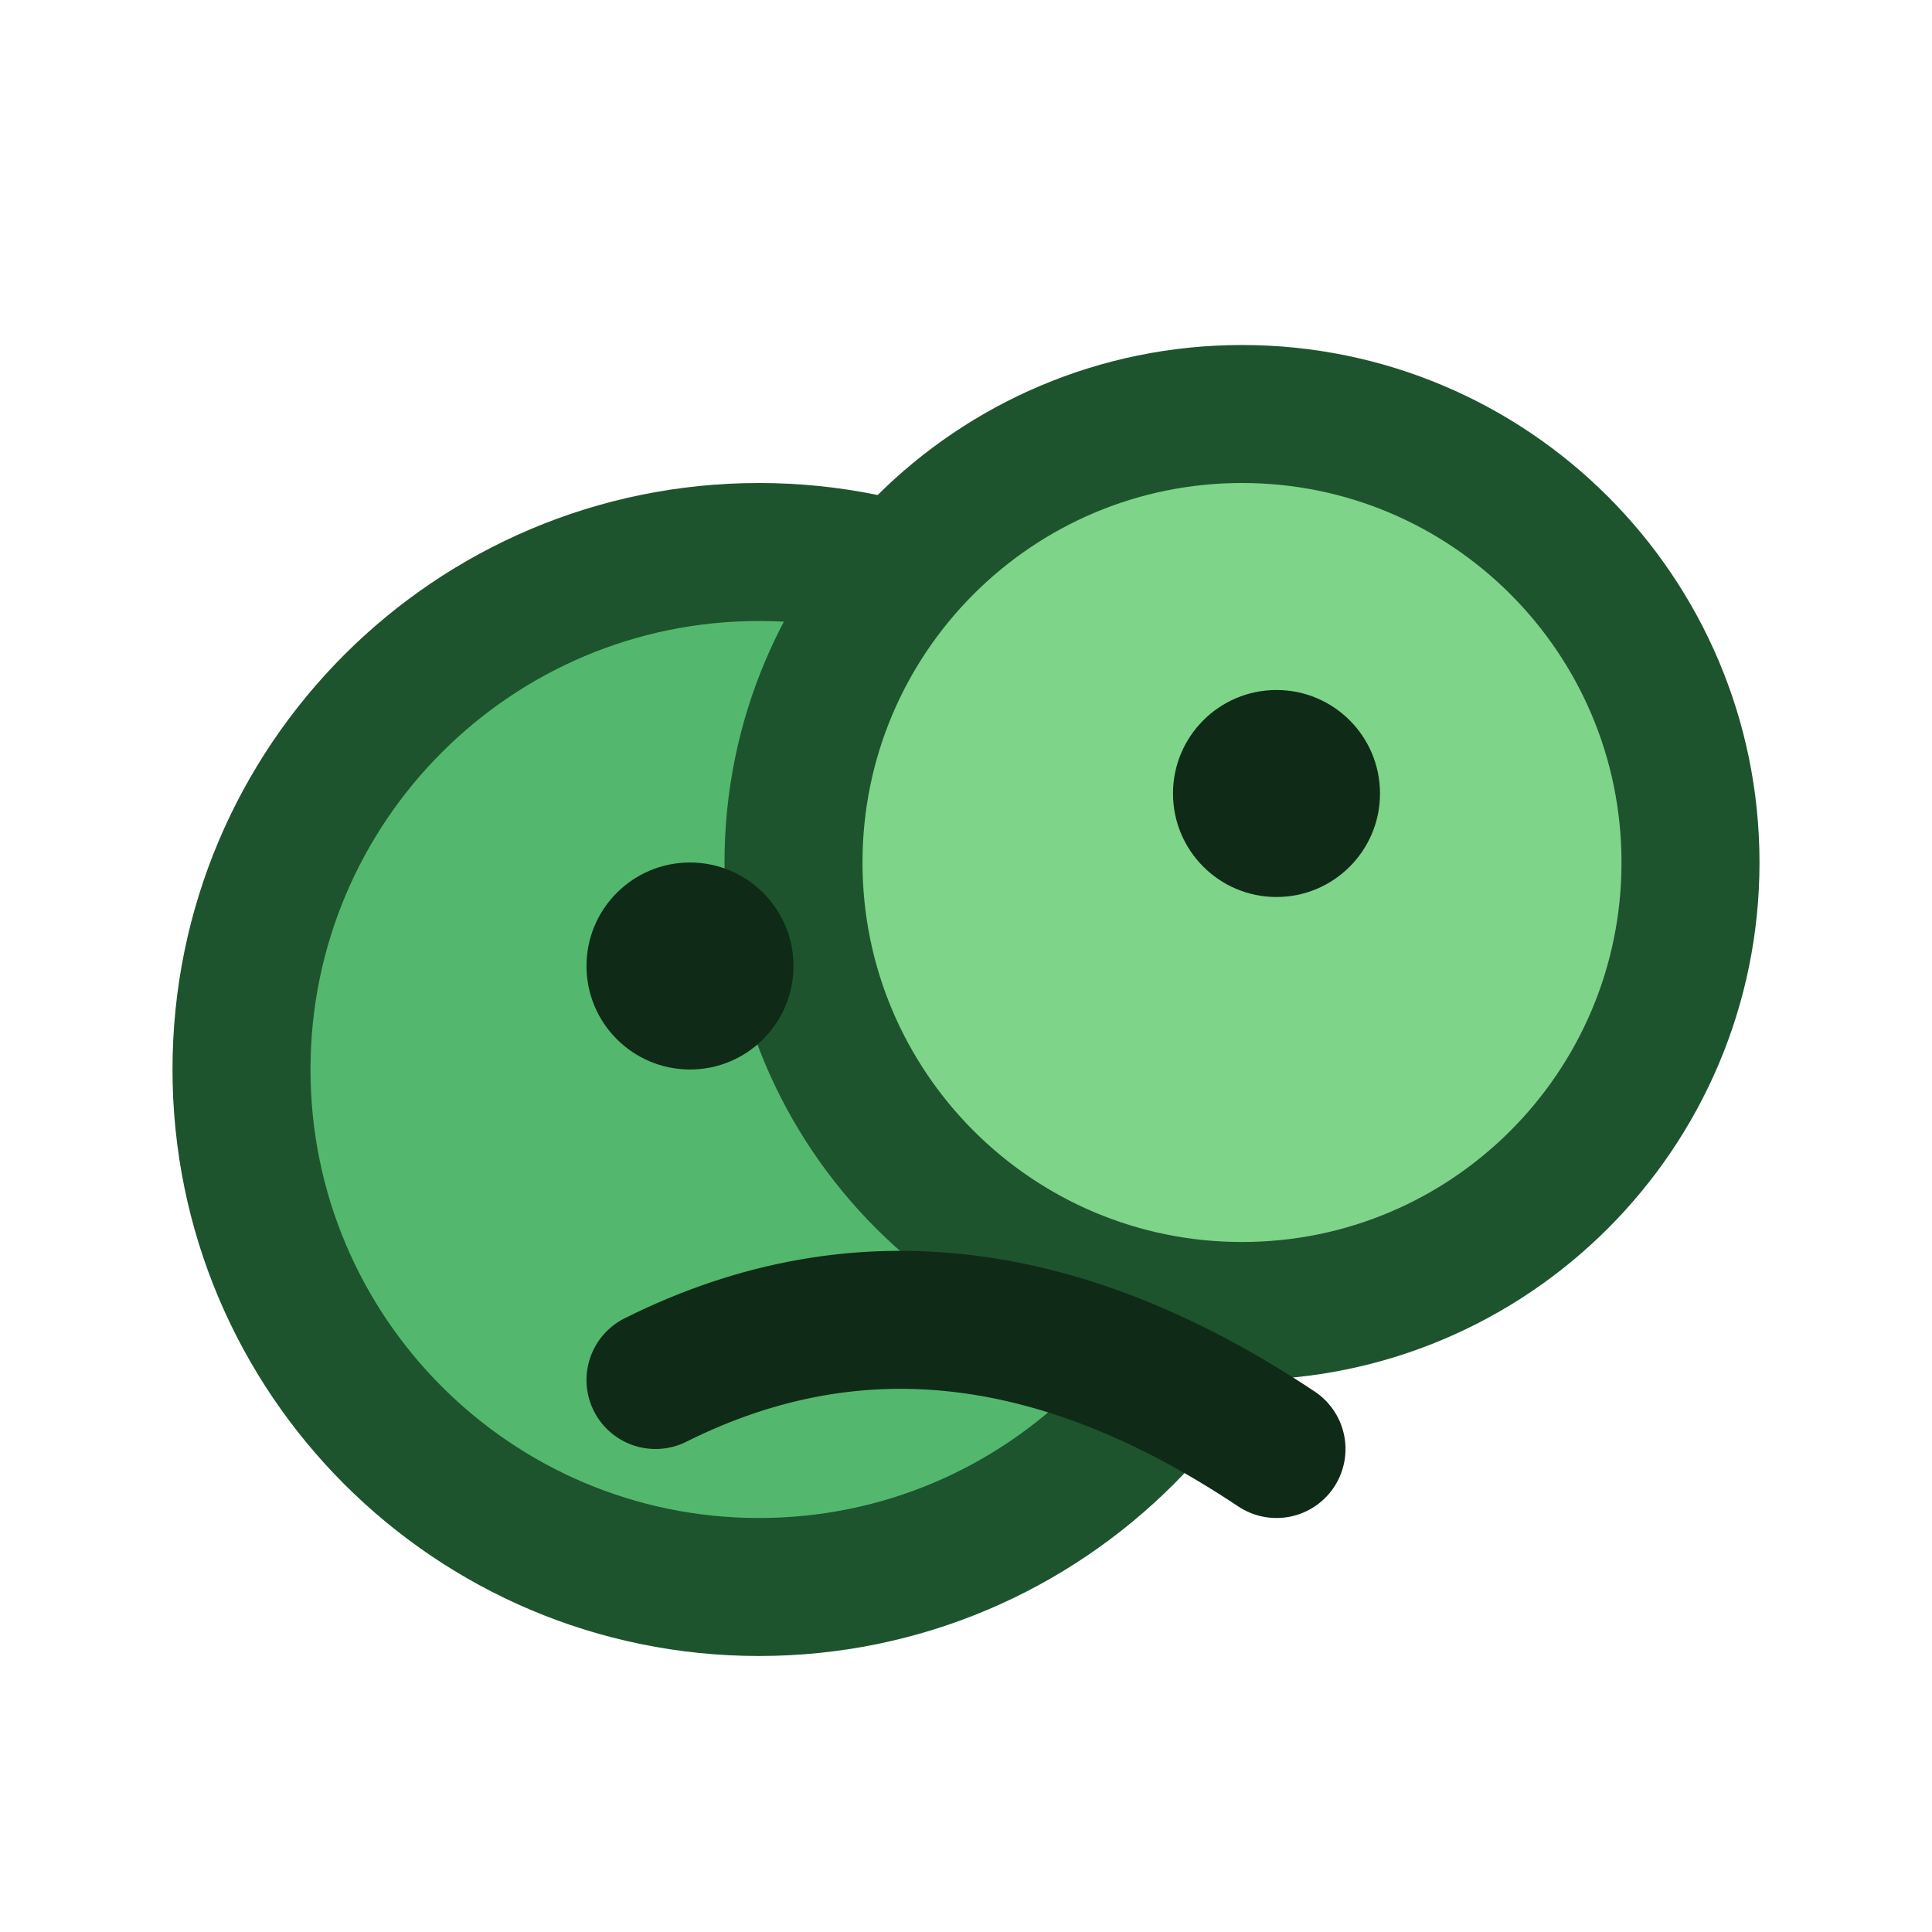
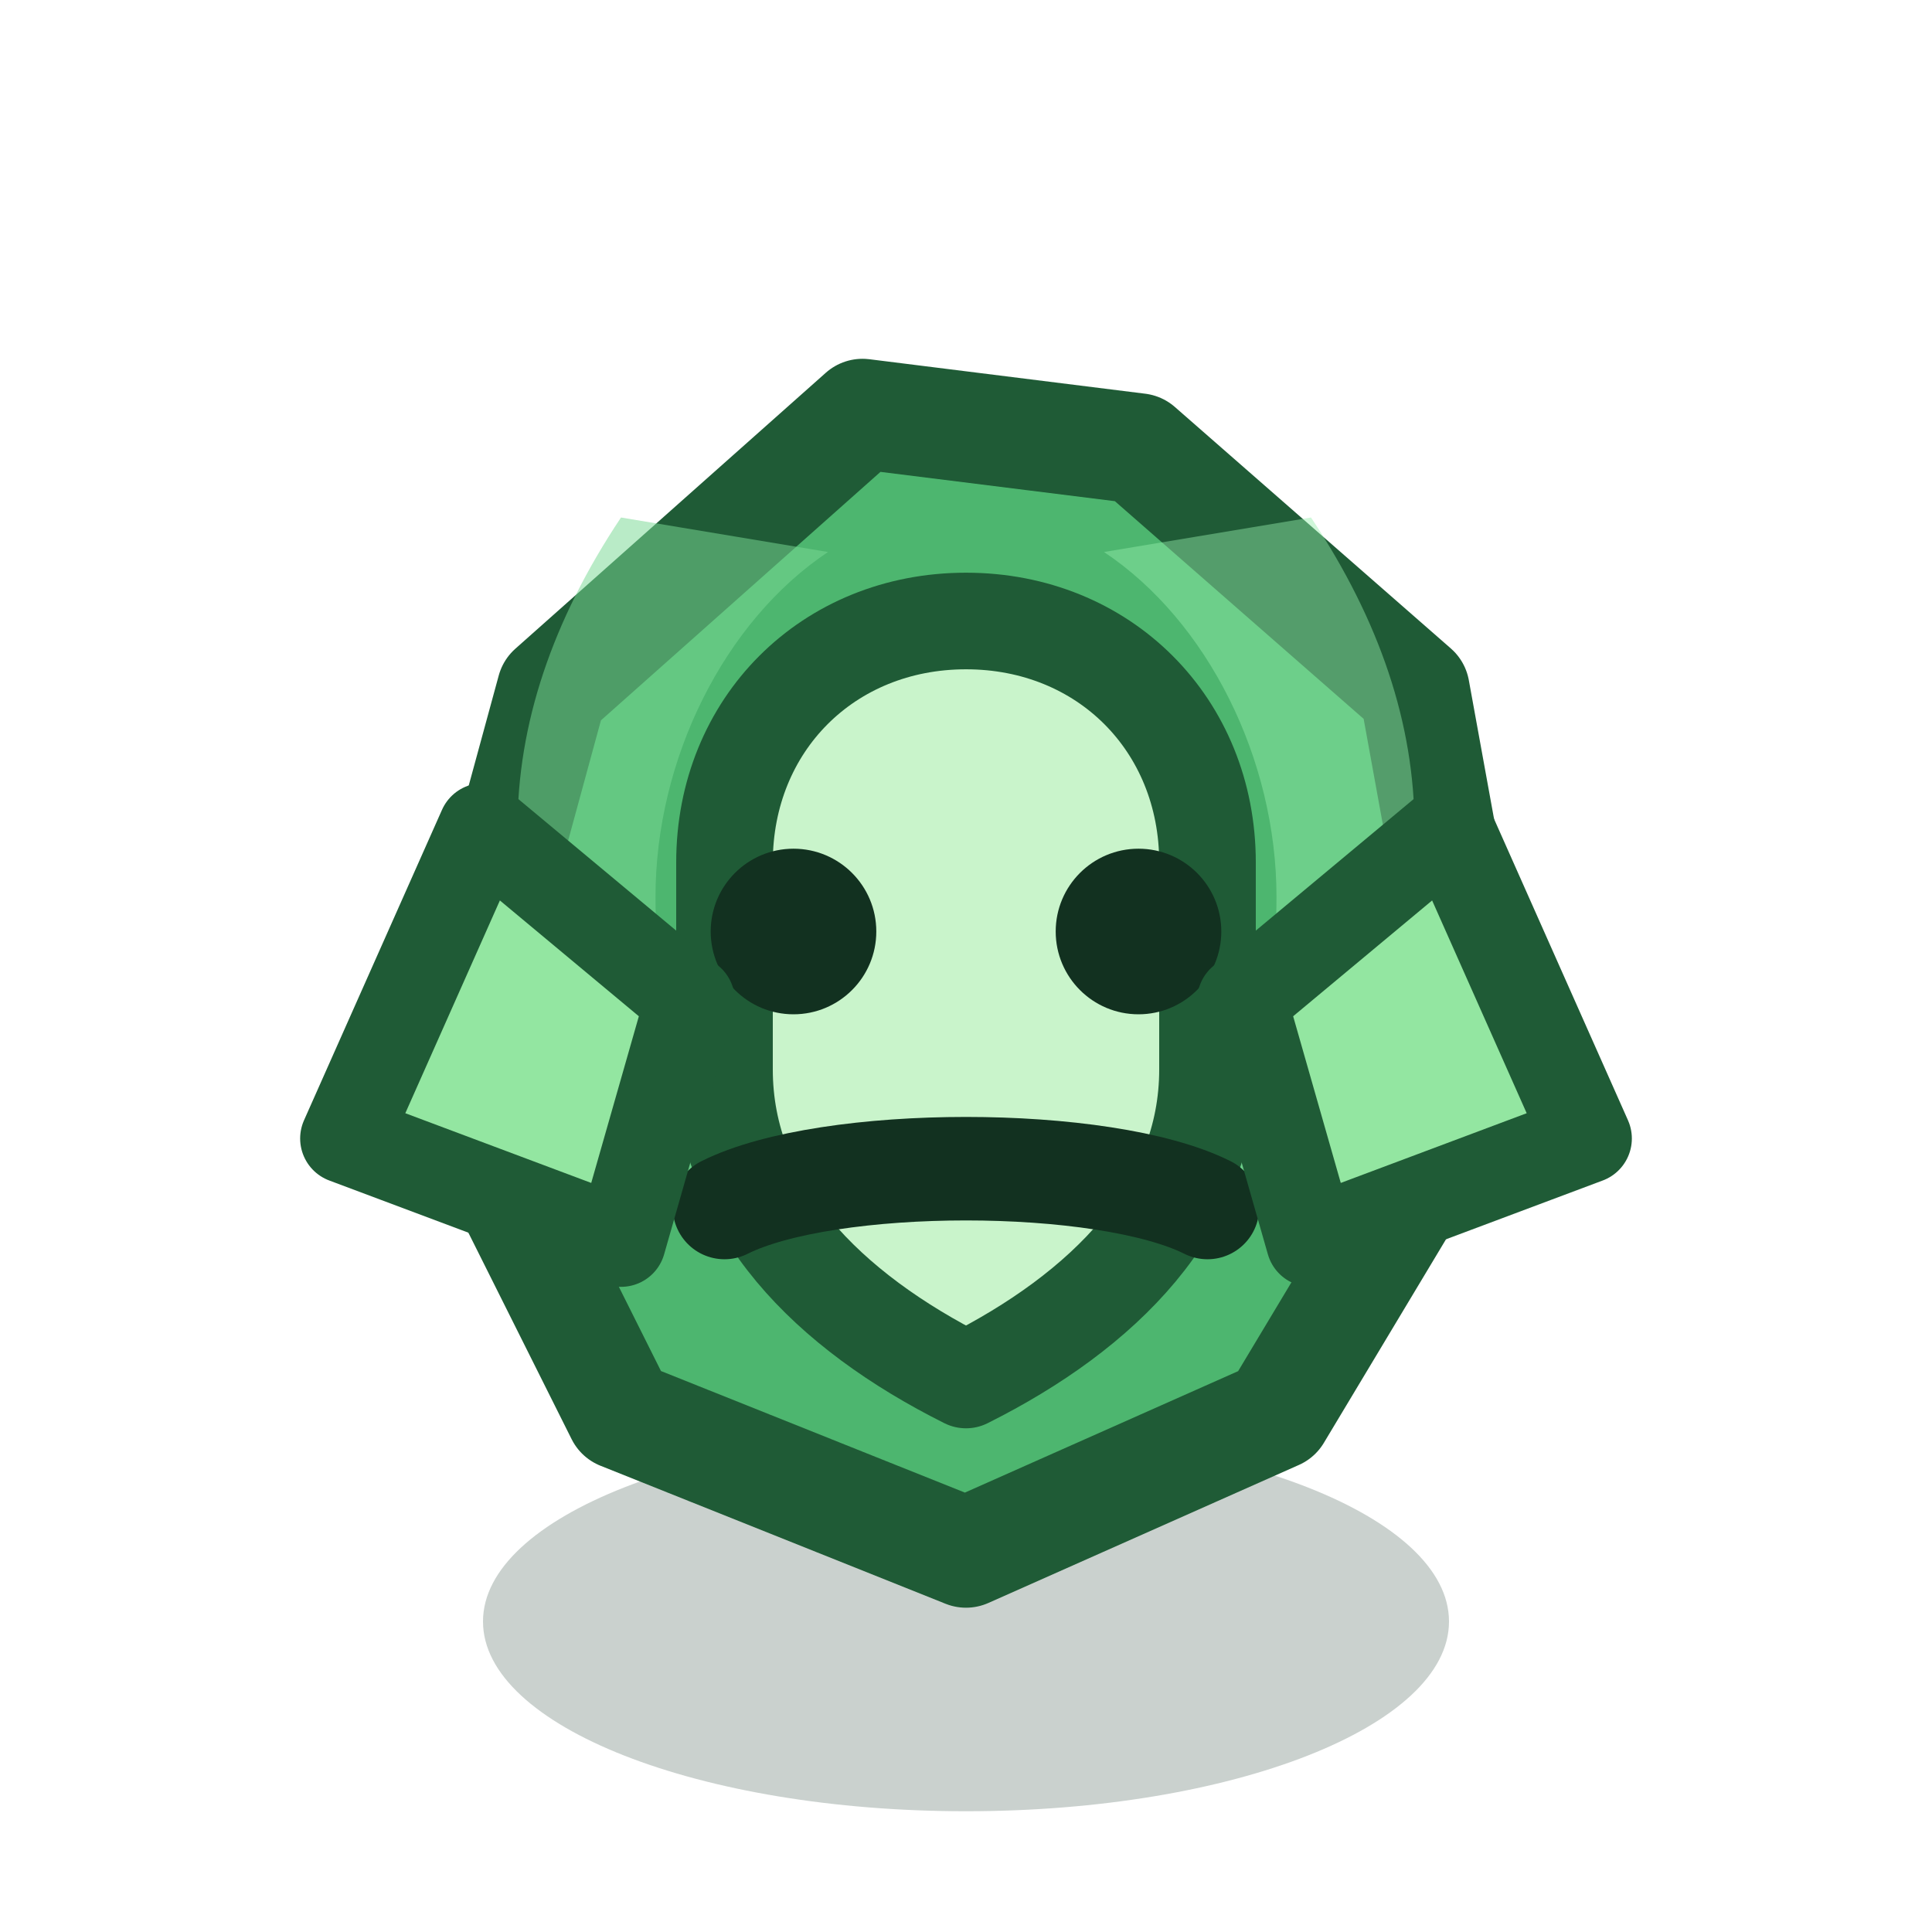
<svg xmlns="http://www.w3.org/2000/svg" width="56" height="56" viewBox="0 0 56 56">
-   <circle cx="22" cy="31" r="15" fill="#53b86d" stroke="#1e542d" stroke-width="4" />
-   <circle cx="36" cy="25" r="13" fill="#7ed489" stroke="#1e542d" stroke-width="4" />
-   <circle cx="20" cy="28" r="3" fill="#0f2b17" />
-   <circle cx="37" cy="23" r="3" fill="#0f2b17" />
-   <path d="M19 40c6-3 12-2 18 2" fill="none" stroke="#0f2b17" stroke-width="4" stroke-linecap="round" />
+   <ellipse cx="28" cy="47" rx="14" ry="5.5" fill="#123121" fill-opacity="0.22" />
+   <path d="M16 20l9-8 8 1 8 7 2 11-6 10-9 4-10-4-5-10z" fill="#4db66f" stroke="#1f5b36" stroke-width="3.2" stroke-linejoin="round" />
+   <path d="M24 16c-3 2-5 6-5 10 0 7 4 10 9 13-7-1-13-7-13-15 0-3 1-6 3-9z" fill="#79d995" fill-opacity="0.52" />
+   <path d="M32 16c3 2 5 6 5 10 0 7-4 10-9 13 7-1 13-7 13-15 0-3-1-6-3-9z" fill="#95efab" fill-opacity="0.45" />
+   <path d="M28 18c4 0 7 3 7 7v6c0 4-3 7-7 9-4-2-7-5-7-9v-6c0-4 3-7 7-7z" fill="#c9f4cb" stroke="#1f5b36" stroke-width="2.8" stroke-linejoin="round" />
+   <circle cx="23" cy="27" r="2.4" fill="#123120" />
+   <circle cx="33" cy="27" r="2.4" fill="#123120" />
+   <path d="M21 35c3-1.5 11-1.5 14 0" fill="none" stroke="#123120" stroke-width="3" stroke-linecap="round" />
+   <path d="M14 24l-4 9 8 3 2-7zM42 24l4 9-8 3-2-7z" fill="#93e6a1" stroke="#1f5b36" stroke-width="2.6" stroke-linejoin="round" />
</svg>
